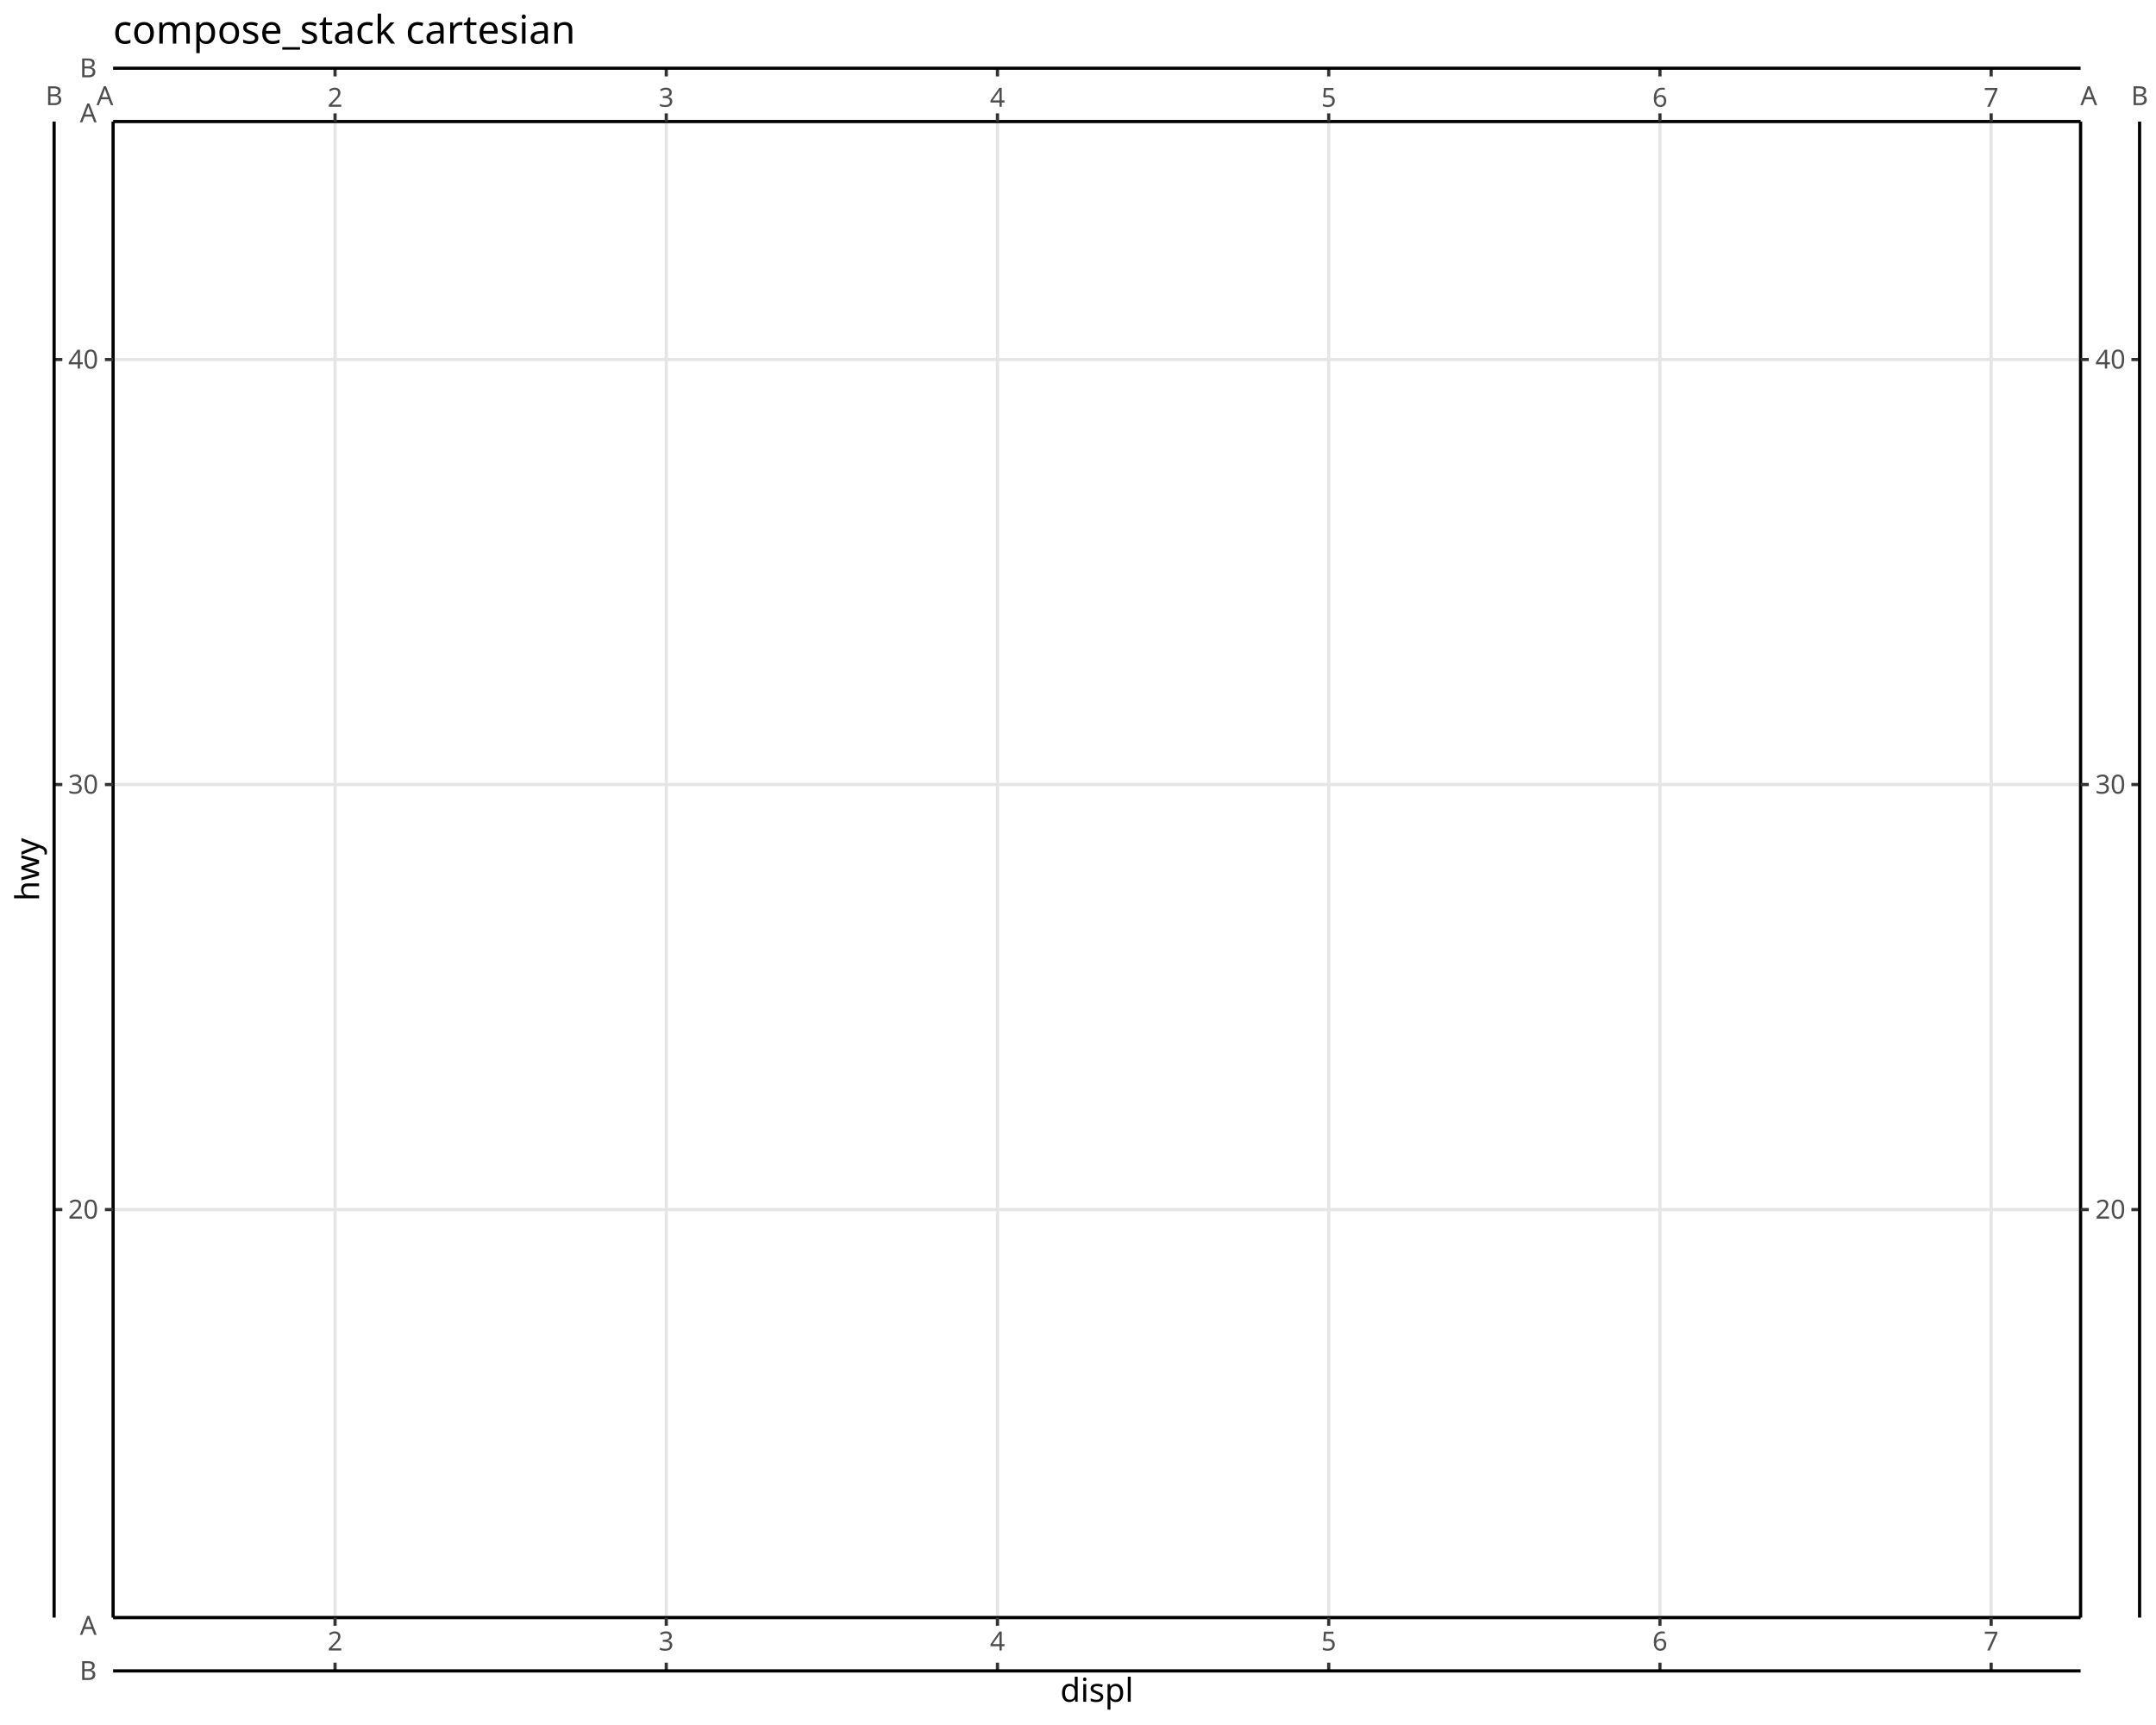
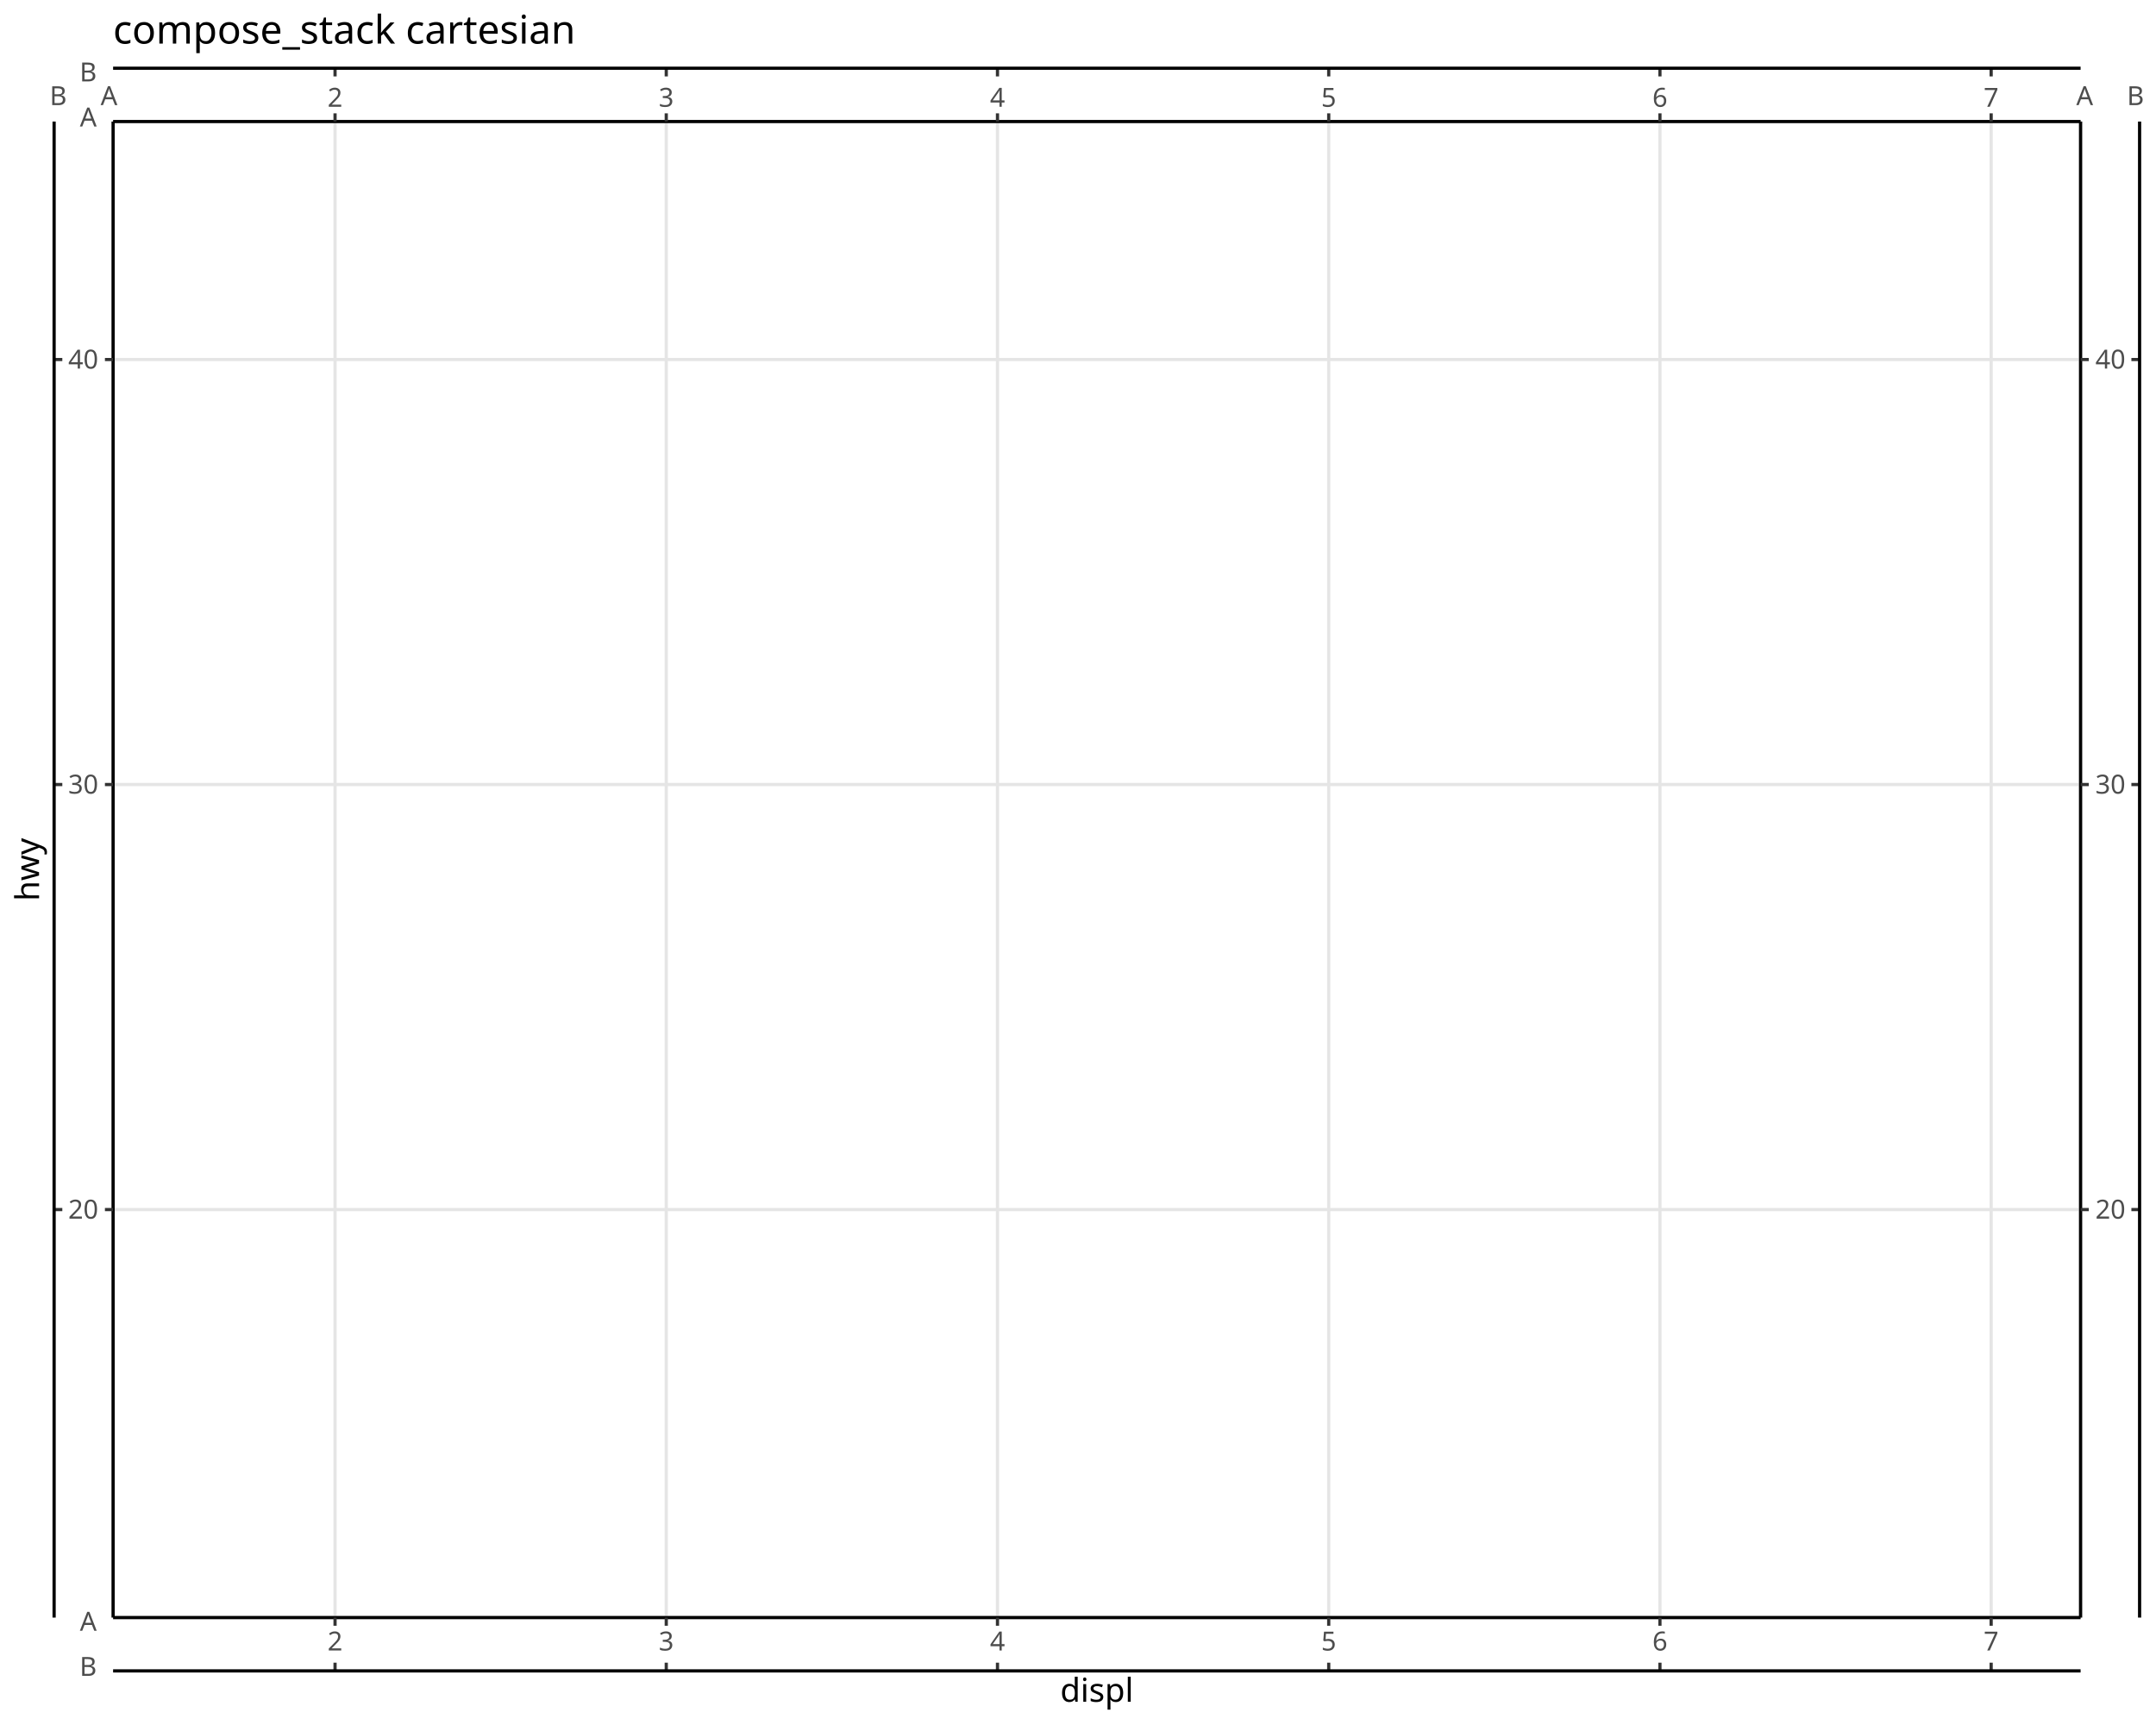
<svg xmlns="http://www.w3.org/2000/svg" class="svglite" data-engine-version="2.0" width="720.00pt" height="576.00pt" viewBox="0 0 720.00 576.00">
  <defs>
    <style type="text/css">
    .svglite line, .svglite polyline, .svglite polygon, .svglite path, .svglite rect, .svglite circle {
      fill: none;
      stroke: #000000;
      stroke-linecap: round;
      stroke-linejoin: round;
      stroke-miterlimit: 10.00;
    }
  </style>
  </defs>
  <rect width="100%" height="100%" style="stroke: none; fill: #FFFFFF;" />
  <defs>
    <clipPath id="cpMC4wMHw3MjAuMDB8MC4wMHw1NzYuMDA=">
      <rect x="0.00" y="0.00" width="720.00" height="576.00" />
    </clipPath>
  </defs>
  <g clip-path="url(#cpMC4wMHw3MjAuMDB8MC4wMHw1NzYuMDA=)">
    <rect x="0.00" y="0.00" width="720.00" height="576.00" style="stroke-width: 1.07; stroke: #FFFFFF; fill: #FFFFFF;" />
  </g>
  <defs>
    <clipPath id="cpMzcuNzd8Njk0LjgyfDQwLjU4fDU0MC4xMw==">
      <rect x="37.77" y="40.58" width="657.04" height="499.55" />
    </clipPath>
  </defs>
  <g clip-path="url(#cpMzcuNzd8Njk0LjgyfDQwLjU4fDU0MC4xMw==)">
    <rect x="37.77" y="40.58" width="657.04" height="499.55" style="stroke-width: 1.07; stroke: #CCCCCC;" />
    <polyline points="37.77,403.89 694.82,403.89 " style="stroke-width: 1.07; stroke: #E5E5E5; stroke-linecap: butt;" />
    <polyline points="37.77,261.97 694.82,261.97 " style="stroke-width: 1.07; stroke: #E5E5E5; stroke-linecap: butt;" />
    <polyline points="37.77,120.05 694.82,120.05 " style="stroke-width: 1.07; stroke: #E5E5E5; stroke-linecap: butt;" />
    <polyline points="111.89,540.13 111.89,40.58 " style="stroke-width: 1.07; stroke: #E5E5E5; stroke-linecap: butt;" />
    <polyline points="222.50,540.13 222.50,40.58 " style="stroke-width: 1.07; stroke: #E5E5E5; stroke-linecap: butt;" />
    <polyline points="333.11,540.13 333.11,40.58 " style="stroke-width: 1.07; stroke: #E5E5E5; stroke-linecap: butt;" />
    <polyline points="443.73,540.13 443.73,40.58 " style="stroke-width: 1.07; stroke: #E5E5E5; stroke-linecap: butt;" />
    <polyline points="554.34,540.13 554.34,40.58 " style="stroke-width: 1.07; stroke: #E5E5E5; stroke-linecap: butt;" />
    <polyline points="664.95,540.13 664.95,40.58 " style="stroke-width: 1.07; stroke: #E5E5E5; stroke-linecap: butt;" />
  </g>
  <g clip-path="url(#cpMC4wMHw3MjAuMDB8MC4wMHw1NzYuMDA=)">
    <polyline points="37.77,40.58 694.82,40.58 " style="stroke-width: 1.07; stroke-linecap: butt;" />
    <polyline points="111.89,37.84 111.89,40.58 " style="stroke-width: 1.07; stroke: #333333; stroke-linecap: butt;" />
    <polyline points="222.50,37.84 222.50,40.58 " style="stroke-width: 1.07; stroke: #333333; stroke-linecap: butt;" />
    <polyline points="333.11,37.84 333.11,40.58 " style="stroke-width: 1.07; stroke: #333333; stroke-linecap: butt;" />
    <polyline points="443.73,37.84 443.73,40.58 " style="stroke-width: 1.07; stroke: #333333; stroke-linecap: butt;" />
    <polyline points="554.34,37.84 554.34,40.58 " style="stroke-width: 1.07; stroke: #333333; stroke-linecap: butt;" />
    <polyline points="664.95,37.84 664.95,40.58 " style="stroke-width: 1.07; stroke: #333333; stroke-linecap: butt;" />
    <text x="111.89" y="35.65" text-anchor="middle" style="font-size: 8.80px; fill: #4D4D4D; font-family: sans;" textLength="4.89px" lengthAdjust="spacingAndGlyphs">2</text>
    <text x="222.50" y="35.65" text-anchor="middle" style="font-size: 8.80px; fill: #4D4D4D; font-family: sans;" textLength="4.89px" lengthAdjust="spacingAndGlyphs">3</text>
    <text x="333.11" y="35.65" text-anchor="middle" style="font-size: 8.80px; fill: #4D4D4D; font-family: sans;" textLength="4.89px" lengthAdjust="spacingAndGlyphs">4</text>
    <text x="443.73" y="35.65" text-anchor="middle" style="font-size: 8.80px; fill: #4D4D4D; font-family: sans;" textLength="4.89px" lengthAdjust="spacingAndGlyphs">5</text>
    <text x="554.34" y="35.65" text-anchor="middle" style="font-size: 8.80px; fill: #4D4D4D; font-family: sans;" textLength="4.89px" lengthAdjust="spacingAndGlyphs">6</text>
    <text x="664.95" y="35.65" text-anchor="middle" style="font-size: 8.80px; fill: #4D4D4D; font-family: sans;" textLength="4.89px" lengthAdjust="spacingAndGlyphs">7</text>
    <polyline points="111.89,22.78 111.89,25.52 " style="stroke-width: 1.07; stroke: #333333; stroke-linecap: butt;" />
    <polyline points="222.50,22.78 222.50,25.52 " style="stroke-width: 1.07; stroke: #333333; stroke-linecap: butt;" />
    <polyline points="333.11,22.78 333.11,25.52 " style="stroke-width: 1.07; stroke: #333333; stroke-linecap: butt;" />
    <polyline points="443.73,22.78 443.73,25.52 " style="stroke-width: 1.07; stroke: #333333; stroke-linecap: butt;" />
    <polyline points="554.34,22.78 554.34,25.52 " style="stroke-width: 1.07; stroke: #333333; stroke-linecap: butt;" />
    <polyline points="664.95,22.78 664.95,25.52 " style="stroke-width: 1.07; stroke: #333333; stroke-linecap: butt;" />
    <polyline points="37.77,22.78 694.82,22.78 " style="stroke-width: 1.07; stroke-linecap: butt;" />
-     <text x="32.30" y="40.87" text-anchor="end" style="font-size: 8.80px; fill: #4D4D4D; font-family: sans;" textLength="5.87px" lengthAdjust="spacingAndGlyphs">A</text>
-     <text x="32.30" y="25.81" text-anchor="end" style="font-size: 8.80px; fill: #4D4D4D; font-family: sans;" textLength="5.87px" lengthAdjust="spacingAndGlyphs">B</text>
+     <text x="32.30" y="42.24" text-anchor="end" style="font-size: 8.80px; fill: #4D4D4D; font-family: sans;" textLength="5.87px" lengthAdjust="spacingAndGlyphs">A</text>
+     <text x="32.30" y="27.18" text-anchor="end" style="font-size: 8.80px; fill: #4D4D4D; font-family: sans;" textLength="5.87px" lengthAdjust="spacingAndGlyphs">B</text>
    <polyline points="37.77,540.13 37.77,40.58 " style="stroke-width: 1.07; stroke-linecap: butt;" />
    <polyline points="35.04,403.89 37.77,403.89 " style="stroke-width: 1.07; stroke: #333333; stroke-linecap: butt;" />
    <polyline points="35.04,261.97 37.77,261.97 " style="stroke-width: 1.07; stroke: #333333; stroke-linecap: butt;" />
    <polyline points="35.04,120.05 37.77,120.05 " style="stroke-width: 1.07; stroke: #333333; stroke-linecap: butt;" />
    <text x="32.84" y="406.92" text-anchor="end" style="font-size: 8.80px; fill: #4D4D4D; font-family: sans;" textLength="9.79px" lengthAdjust="spacingAndGlyphs">20</text>
    <text x="32.84" y="265.00" text-anchor="end" style="font-size: 8.80px; fill: #4D4D4D; font-family: sans;" textLength="9.79px" lengthAdjust="spacingAndGlyphs">30</text>
    <text x="32.84" y="123.08" text-anchor="end" style="font-size: 8.80px; fill: #4D4D4D; font-family: sans;" textLength="9.79px" lengthAdjust="spacingAndGlyphs">40</text>
    <polyline points="18.07,403.89 20.81,403.89 " style="stroke-width: 1.07; stroke: #333333; stroke-linecap: butt;" />
    <polyline points="18.07,261.97 20.81,261.97 " style="stroke-width: 1.07; stroke: #333333; stroke-linecap: butt;" />
    <polyline points="18.07,120.05 20.81,120.05 " style="stroke-width: 1.07; stroke: #333333; stroke-linecap: butt;" />
    <polyline points="18.07,540.13 18.07,40.58 " style="stroke-width: 1.07; stroke-linecap: butt;" />
-     <text x="35.04" y="35.10" text-anchor="middle" style="font-size: 8.80px; fill: #4D4D4D; font-family: sans;" textLength="5.87px" lengthAdjust="spacingAndGlyphs">A</text>
-     <text x="18.07" y="35.10" text-anchor="middle" style="font-size: 8.80px; fill: #4D4D4D; font-family: sans;" textLength="5.87px" lengthAdjust="spacingAndGlyphs">B</text>
+     <text x="36.41" y="35.10" text-anchor="middle" style="font-size: 8.80px; fill: #4D4D4D; font-family: sans;" textLength="5.87px" lengthAdjust="spacingAndGlyphs">A</text>
+     <text x="19.44" y="35.10" text-anchor="middle" style="font-size: 8.80px; fill: #4D4D4D; font-family: sans;" textLength="5.87px" lengthAdjust="spacingAndGlyphs">B</text>
    <polyline points="694.82,540.13 694.82,40.58 " style="stroke-width: 1.07; stroke-linecap: butt;" />
    <polyline points="697.56,403.89 694.82,403.89 " style="stroke-width: 1.07; stroke: #333333; stroke-linecap: butt;" />
    <polyline points="697.56,261.97 694.82,261.97 " style="stroke-width: 1.07; stroke: #333333; stroke-linecap: butt;" />
    <polyline points="697.56,120.05 694.82,120.05 " style="stroke-width: 1.07; stroke: #333333; stroke-linecap: butt;" />
    <text x="699.75" y="406.92" style="font-size: 8.80px; fill: #4D4D4D; font-family: sans;" textLength="9.79px" lengthAdjust="spacingAndGlyphs">20</text>
    <text x="699.75" y="265.00" style="font-size: 8.80px; fill: #4D4D4D; font-family: sans;" textLength="9.79px" lengthAdjust="spacingAndGlyphs">30</text>
    <text x="699.75" y="123.08" style="font-size: 8.80px; fill: #4D4D4D; font-family: sans;" textLength="9.79px" lengthAdjust="spacingAndGlyphs">40</text>
    <polyline points="714.52,403.89 711.78,403.89 " style="stroke-width: 1.07; stroke: #333333; stroke-linecap: butt;" />
    <polyline points="714.52,261.97 711.78,261.97 " style="stroke-width: 1.07; stroke: #333333; stroke-linecap: butt;" />
    <polyline points="714.52,120.05 711.78,120.05 " style="stroke-width: 1.07; stroke: #333333; stroke-linecap: butt;" />
    <polyline points="714.52,540.13 714.52,40.58 " style="stroke-width: 1.07; stroke-linecap: butt;" />
-     <text x="697.56" y="35.10" text-anchor="middle" style="font-size: 8.80px; fill: #4D4D4D; font-family: sans;" textLength="5.87px" lengthAdjust="spacingAndGlyphs">A</text>
-     <text x="714.52" y="35.10" text-anchor="middle" style="font-size: 8.80px; fill: #4D4D4D; font-family: sans;" textLength="5.87px" lengthAdjust="spacingAndGlyphs">B</text>
+     <text x="696.19" y="35.10" text-anchor="middle" style="font-size: 8.80px; fill: #4D4D4D; font-family: sans;" textLength="5.87px" lengthAdjust="spacingAndGlyphs">A</text>
+     <text x="713.15" y="35.10" text-anchor="middle" style="font-size: 8.80px; fill: #4D4D4D; font-family: sans;" textLength="5.87px" lengthAdjust="spacingAndGlyphs">B</text>
    <polyline points="37.77,540.13 694.82,540.13 " style="stroke-width: 1.07; stroke-linecap: butt;" />
    <polyline points="111.89,542.87 111.89,540.13 " style="stroke-width: 1.07; stroke: #333333; stroke-linecap: butt;" />
    <polyline points="222.50,542.87 222.50,540.13 " style="stroke-width: 1.07; stroke: #333333; stroke-linecap: butt;" />
    <polyline points="333.11,542.87 333.11,540.13 " style="stroke-width: 1.07; stroke: #333333; stroke-linecap: butt;" />
    <polyline points="443.73,542.87 443.73,540.13 " style="stroke-width: 1.07; stroke: #333333; stroke-linecap: butt;" />
    <polyline points="554.34,542.87 554.34,540.13 " style="stroke-width: 1.07; stroke: #333333; stroke-linecap: butt;" />
    <polyline points="664.95,542.87 664.95,540.13 " style="stroke-width: 1.07; stroke: #333333; stroke-linecap: butt;" />
    <text x="111.89" y="551.12" text-anchor="middle" style="font-size: 8.80px; fill: #4D4D4D; font-family: sans;" textLength="4.89px" lengthAdjust="spacingAndGlyphs">2</text>
    <text x="222.50" y="551.12" text-anchor="middle" style="font-size: 8.80px; fill: #4D4D4D; font-family: sans;" textLength="4.89px" lengthAdjust="spacingAndGlyphs">3</text>
    <text x="333.11" y="551.12" text-anchor="middle" style="font-size: 8.80px; fill: #4D4D4D; font-family: sans;" textLength="4.89px" lengthAdjust="spacingAndGlyphs">4</text>
    <text x="443.73" y="551.12" text-anchor="middle" style="font-size: 8.80px; fill: #4D4D4D; font-family: sans;" textLength="4.89px" lengthAdjust="spacingAndGlyphs">5</text>
    <text x="554.34" y="551.12" text-anchor="middle" style="font-size: 8.80px; fill: #4D4D4D; font-family: sans;" textLength="4.89px" lengthAdjust="spacingAndGlyphs">6</text>
    <text x="664.95" y="551.12" text-anchor="middle" style="font-size: 8.80px; fill: #4D4D4D; font-family: sans;" textLength="4.89px" lengthAdjust="spacingAndGlyphs">7</text>
    <polyline points="111.89,557.93 111.89,555.19 " style="stroke-width: 1.07; stroke: #333333; stroke-linecap: butt;" />
    <polyline points="222.50,557.93 222.50,555.19 " style="stroke-width: 1.07; stroke: #333333; stroke-linecap: butt;" />
    <polyline points="333.11,557.93 333.11,555.19 " style="stroke-width: 1.07; stroke: #333333; stroke-linecap: butt;" />
    <polyline points="443.73,557.93 443.73,555.19 " style="stroke-width: 1.07; stroke: #333333; stroke-linecap: butt;" />
    <polyline points="554.34,557.93 554.34,555.19 " style="stroke-width: 1.07; stroke: #333333; stroke-linecap: butt;" />
    <polyline points="664.95,557.93 664.95,555.19 " style="stroke-width: 1.07; stroke: #333333; stroke-linecap: butt;" />
    <polyline points="37.77,557.93 694.82,557.93 " style="stroke-width: 1.07; stroke-linecap: butt;" />
-     <text x="32.30" y="545.90" text-anchor="end" style="font-size: 8.80px; fill: #4D4D4D; font-family: sans;" textLength="5.87px" lengthAdjust="spacingAndGlyphs">A</text>
-     <text x="32.30" y="560.96" text-anchor="end" style="font-size: 8.80px; fill: #4D4D4D; font-family: sans;" textLength="5.87px" lengthAdjust="spacingAndGlyphs">B</text>
+     <text x="32.30" y="544.53" text-anchor="end" style="font-size: 8.80px; fill: #4D4D4D; font-family: sans;" textLength="5.87px" lengthAdjust="spacingAndGlyphs">A</text>
+     <text x="32.30" y="559.59" text-anchor="end" style="font-size: 8.80px; fill: #4D4D4D; font-family: sans;" textLength="5.87px" lengthAdjust="spacingAndGlyphs">B</text>
    <text x="366.30" y="568.24" text-anchor="middle" style="font-size: 11.00px; font-family: sans;" textLength="22.62px" lengthAdjust="spacingAndGlyphs">displ</text>
    <text transform="translate(13.05,290.36) rotate(-90)" text-anchor="middle" style="font-size: 11.00px; font-family: sans;" textLength="19.57px" lengthAdjust="spacingAndGlyphs">hwy</text>
    <text x="37.77" y="14.56" style="font-size: 13.20px; font-family: sans;" textLength="148.98px" lengthAdjust="spacingAndGlyphs">compose_stack cartesian</text>
  </g>
</svg>
